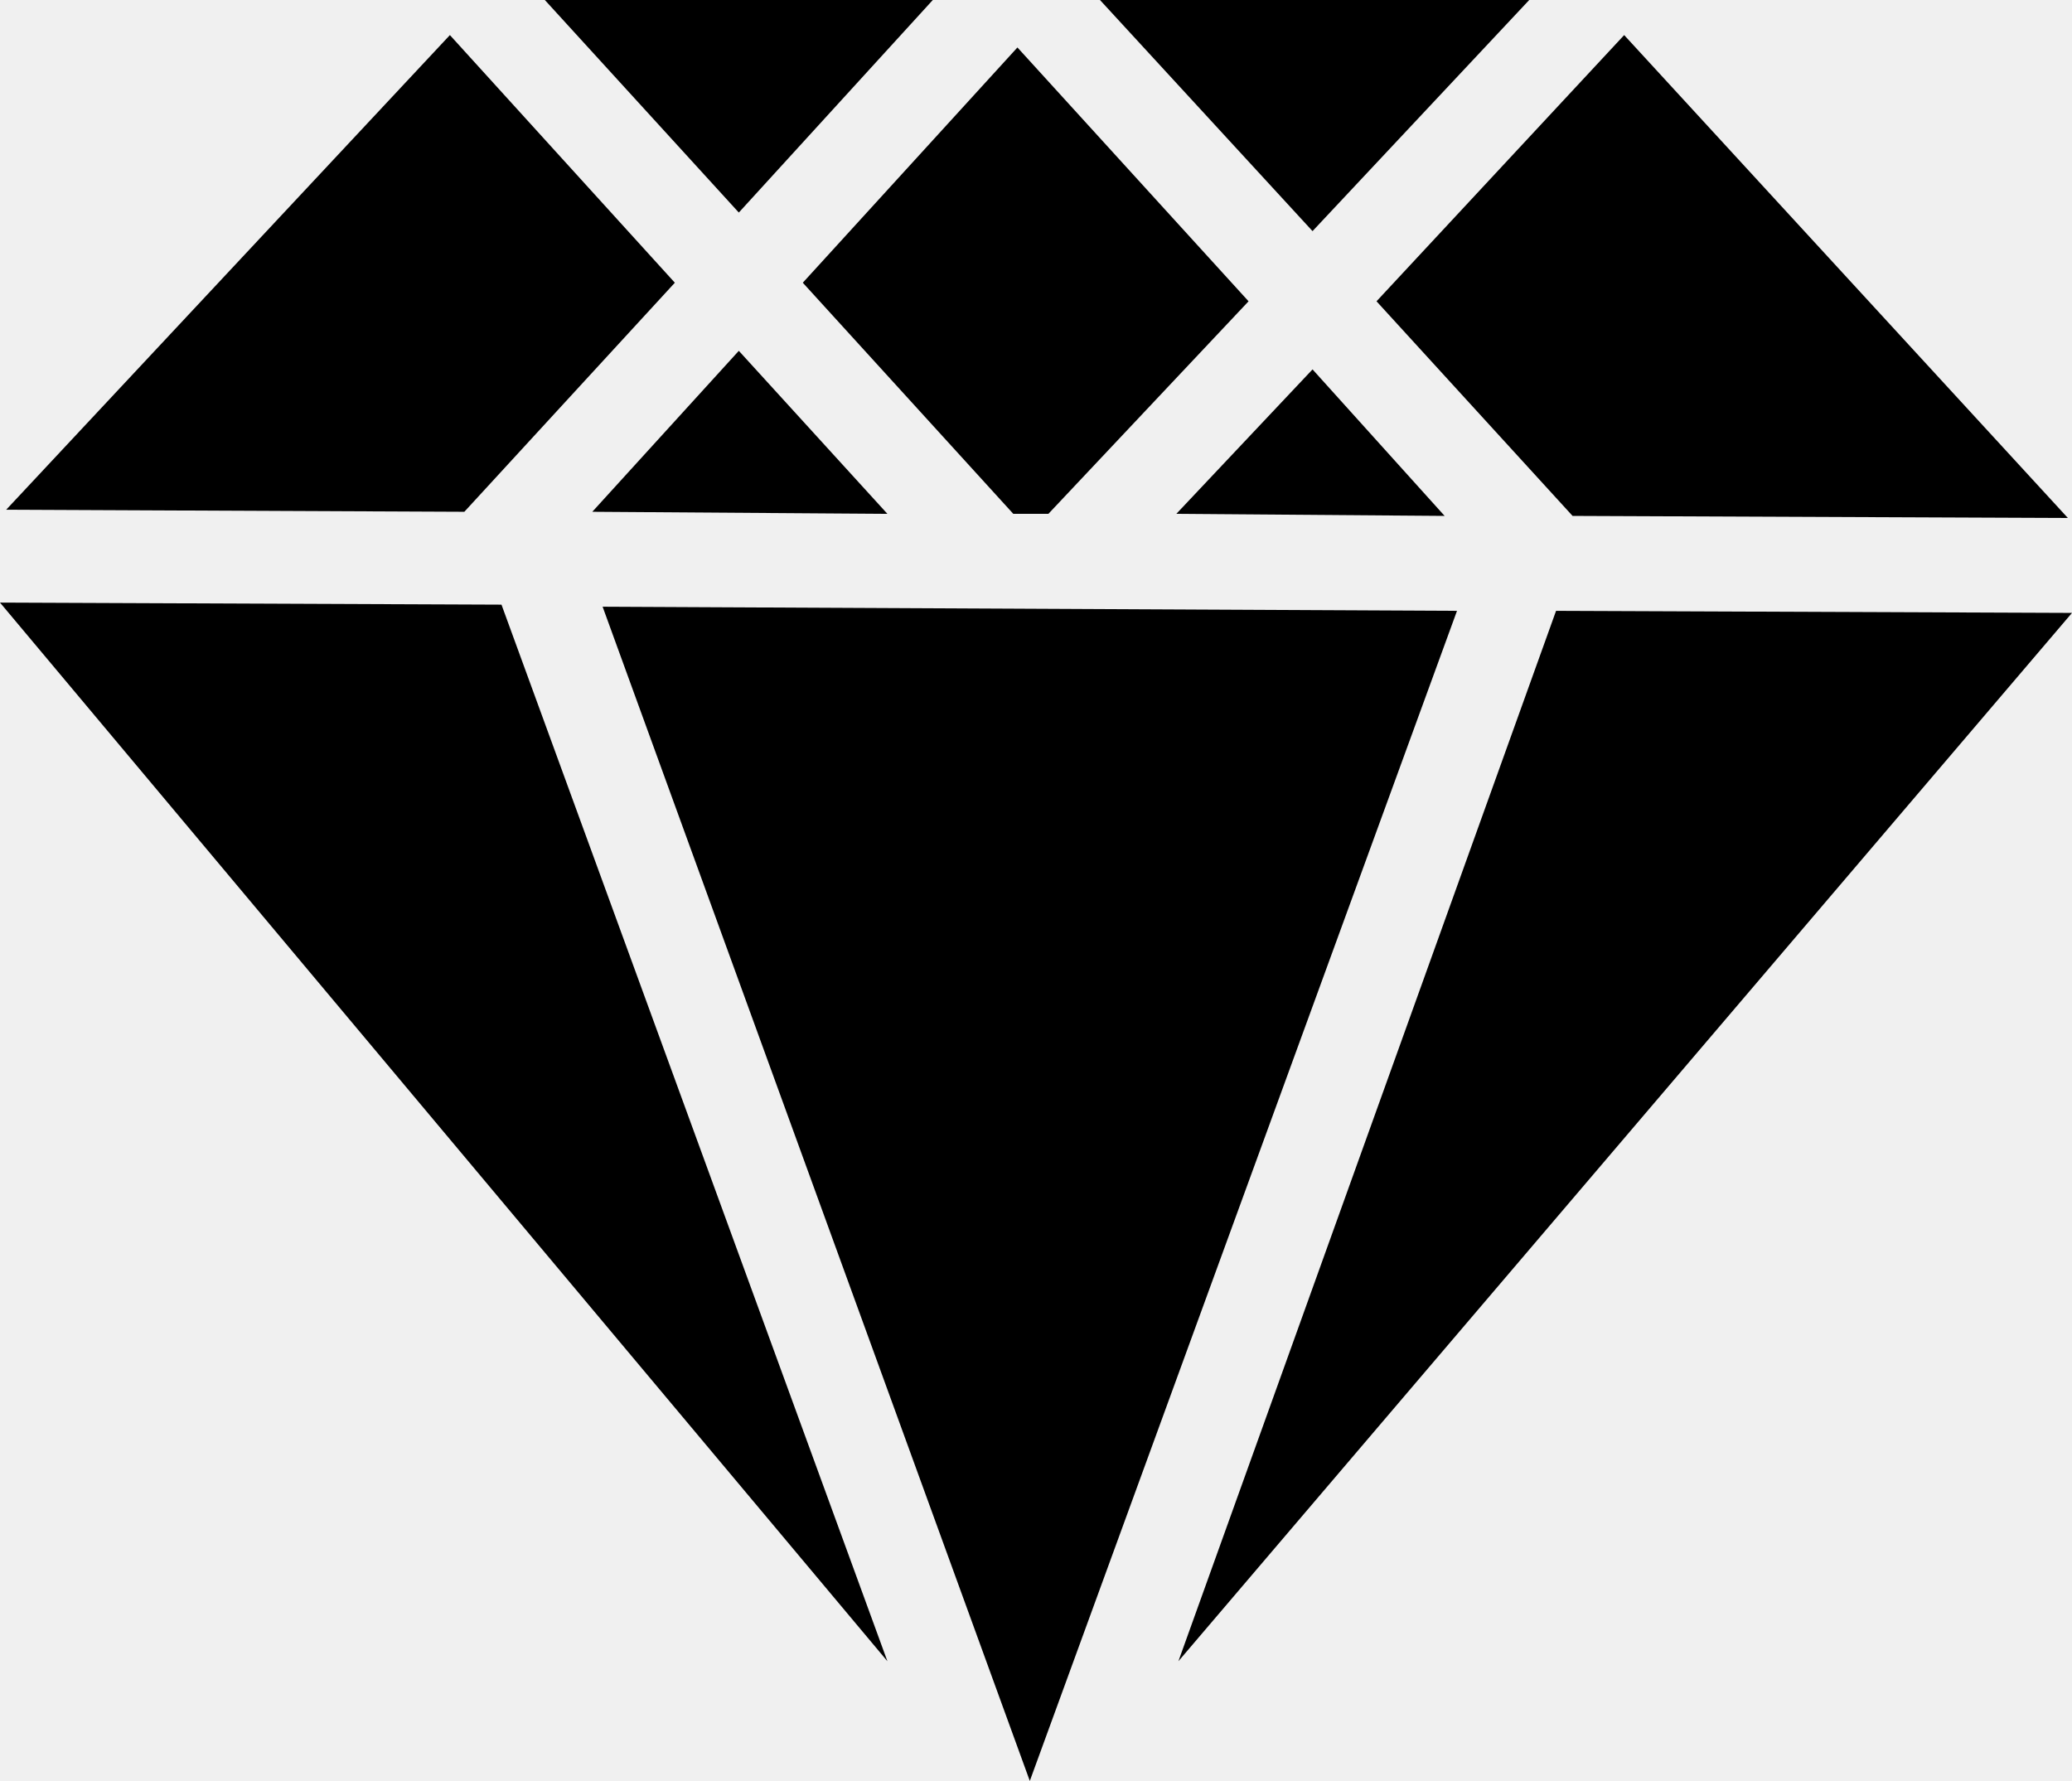
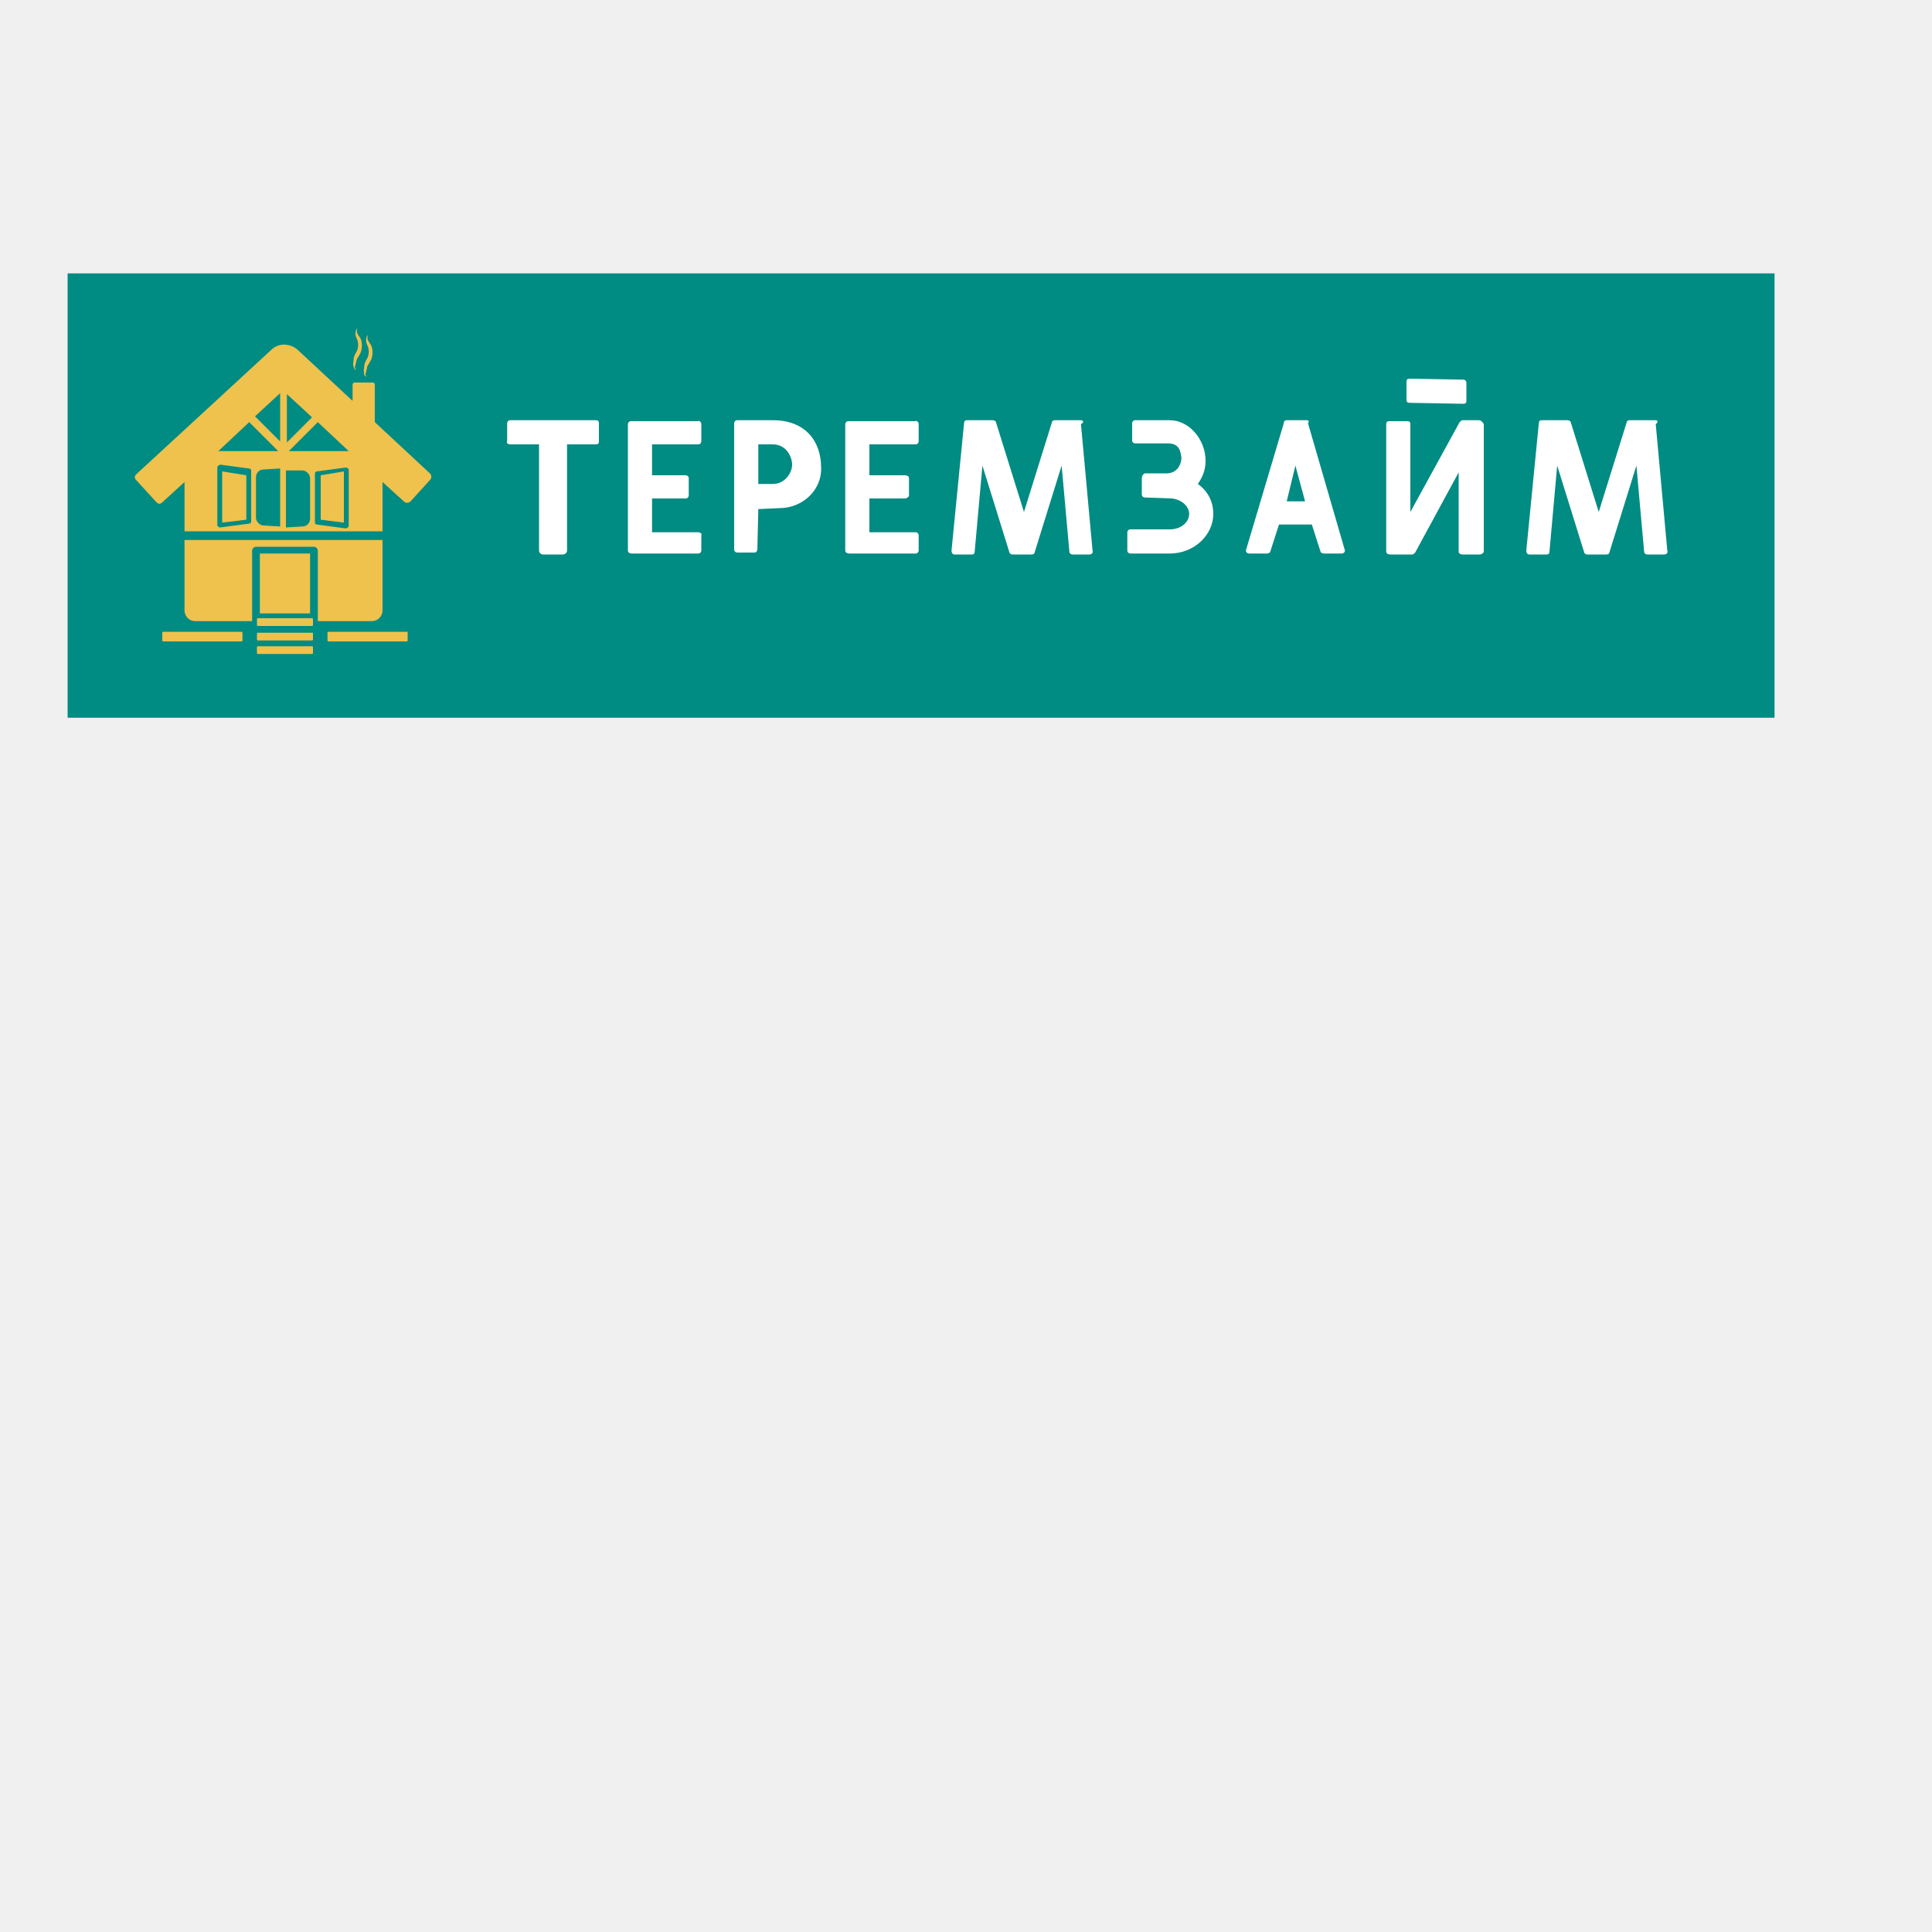
- <svg xmlns="http://www.w3.org/2000/svg" version="1.1" id="Слой_1" x="0px" y="0px" viewBox="0 0 100.4 86.3" style="enable-background:new 0 0 100.4 86.3;" xml:space="preserve">
+ <svg xmlns="http://www.w3.org/2000/svg" version="1.1" id="Слой_1" x="0px" y="0px" viewBox="0 0 200 200" style="enable-background:new 0 0 200 200;" xml:space="preserve">
+   <style type="text/css">
+ 	.st0{fill:#008B83;}
+ 	.st1{fill:#EFC14D;}
+ 	.st2{fill:#FFFFFF;}
+ </style>
+   <rect x="7" y="28.3" class="st0" width="176.7" height="46" />
  <g>
    <g>
-       <polygon points="74.1,0 53.3,0 63.6,11.2   " />
-       <polygon points="45.2,0 26.4,0 35.8,10.3   " />
-       <g>
-         <polygon points="70,25 63.6,17.9 57,24.9    " />
-         <polygon points="50.8,24.9 60.5,14.6 49.3,2.3 38.9,13.7 49.1,24.9    " />
-         <polygon points="100.2,25.1 78.7,1.7 66.7,14.6 76.2,25    " />
-         <polygon points="22.5,24.8 32.7,13.7 21.8,1.7 0.3,24.7    " />
-         <polygon points="43,24.9 35.8,17 28.7,24.8    " />
-       </g>
-       <g>
-         <polygon points="57.1,80.5 100.4,29.7 75.4,29.6    " />
-       </g>
+       <path class="st1" d="M19.1,49.9V55h20.5v-5.1l2.2,2c0.2,0.2,0.5,0.2,0.7,0l2-2.2c0.2-0.2,0.2-0.5,0-0.7l-5.7-5.3v-3.9    c0-0.1-0.1-0.2-0.2-0.2h-1.9c-0.1,0-0.2,0.1-0.2,0.2v1.7l-5.7-5.3c-0.8-0.7-2-0.7-2.7,0L14.1,49.1c-0.2,0.2-0.2,0.4,0,0.6l2.1,2.3    c0.2,0.2,0.4,0.2,0.6,0L19.1,49.9z M26,54c0,0.1-0.1,0.2-0.2,0.2l-3,0.4c0,0,0,0,0,0c-0.1,0-0.1,0-0.2-0.1c-0.1,0-0.1-0.1-0.1-0.2    v-5.9c0-0.1,0-0.1,0.1-0.2c0.1,0,0.1-0.1,0.2-0.1l3,0.4c0.1,0,0.2,0.1,0.2,0.2V54z M22.6,46.7l3.2-3l3,3H22.6z M29,54.5l-1.7-0.1    c-0.4,0-0.8-0.4-0.8-0.8v-4.2c0-0.4,0.3-0.8,0.8-0.8l1.7-0.1V54.5z M32.1,53.7c0,0.4-0.3,0.8-0.8,0.8l-1.7,0.1v-5.9l1.7,0    c0.4,0,0.8,0.4,0.8,0.8V53.7z M36.1,54.4c0,0.1,0,0.1-0.1,0.2c0,0-0.1,0.1-0.2,0.1c0,0,0,0,0,0l-3-0.4c-0.1,0-0.2-0.1-0.2-0.2    v-5.1c0-0.1,0.1-0.2,0.2-0.2l3-0.4c0.1,0,0.1,0,0.2,0.1c0.1,0,0.1,0.1,0.1,0.2V54.4z M29.9,46.7l3-3l3.2,3H29.9z M32.3,43.2    l-2.6,2.6v-5L32.3,43.2z M29,40.7v5l-2.6-2.6L29,40.7z" />
+       <polygon class="st1" points="33.2,53.8 35.6,54.1 35.6,48.8 33.2,49.2   " />
+       <polygon class="st1" points="23,54.1 25.5,53.8 25.5,49.2 23,48.8   " />
+       <rect x="26.9" y="57.3" class="st1" width="5.2" height="6.2" />
+       <path class="st1" d="M38.5,64.3c0.6,0,1.1-0.5,1.1-1.1v-7.3H19.1v7.3c0,0.6,0.5,1.1,1.1,1.1h5.9l0-7.3c0-0.2,0.2-0.4,0.4-0.4h6    c0.2,0,0.4,0.2,0.4,0.4v7.3H38.5z" />
+       <path class="st1" d="M32.3,64h-5.6c-0.1,0-0.1,0.1-0.1,0.1v0.6c0,0.1,0.1,0.1,0.1,0.1h5.6c0.1,0,0.1-0.1,0.1-0.1v-0.6    C32.4,64.1,32.4,64,32.3,64z" />
+       <path class="st1" d="M32.3,65.5h-5.6c-0.1,0-0.1,0.1-0.1,0.1v0.6c0,0.1,0.1,0.1,0.1,0.1h5.6c0.1,0,0.1-0.1,0.1-0.1v-0.6    C32.4,65.5,32.4,65.5,32.3,65.5z" />
+       <path class="st1" d="M42.1,65.4H34c-0.1,0-0.1,0.1-0.1,0.1v0.8c0,0.1,0.1,0.1,0.1,0.1h8.1c0.1,0,0.1-0.1,0.1-0.1v-0.8    C42.2,65.4,42.2,65.4,42.1,65.4z" />
+       <path class="st1" d="M25,65.4h-8.1c-0.1,0-0.1,0.1-0.1,0.1v0.8c0,0.1,0.1,0.1,0.1,0.1H25c0.1,0,0.1-0.1,0.1-0.1v-0.8    C25.1,65.4,25,65.4,25,65.4z" />
+       <path class="st1" d="M32.3,66.9h-5.6c-0.1,0-0.1,0.1-0.1,0.1v0.6c0,0.1,0.1,0.1,0.1,0.1h5.6c0.1,0,0.1-0.1,0.1-0.1v-0.6    C32.4,67,32.4,66.9,32.3,66.9z" />
+       <path class="st1" d="M38,39c-0.2-0.1-0.2-0.3-0.1-0.5c0-0.2,0.1-0.3,0.1-0.5c0.1-0.3,0.4-0.6,0.5-1c0.1-0.4,0.1-0.9-0.1-1.3    c-0.2-0.3-0.5-0.6-0.3-1c-0.2,0.1-0.2,0.4-0.2,0.6c0,0.2,0.1,0.4,0.2,0.6c0.1,0.3,0.1,0.7,0,1c-0.1,0.3-0.4,0.6-0.4,1.1    c0,0.2-0.1,0.4,0,0.6C37.6,38.7,37.8,39,38,39z" />
+       <path class="st1" d="M36.9,38.3c-0.2-0.1-0.2-0.3-0.1-0.5c0-0.2,0.1-0.3,0.1-0.5c0.1-0.3,0.4-0.6,0.5-1c0.1-0.4,0.1-0.9-0.1-1.3    c-0.2-0.3-0.5-0.6-0.3-1c-0.2,0.1-0.2,0.4-0.2,0.6c0,0.2,0.1,0.4,0.2,0.6c0.1,0.3,0.1,0.7,0,1c-0.1,0.3-0.4,0.6-0.4,1.1    c0,0.2-0.1,0.4,0,0.6C36.6,38.1,36.7,38.3,36.9,38.3z" />
    </g>
    <g>
-       <polygon points="24.3,29.3 0,29.2 43,80.5   " />
-       <polygon points="29.2,29.4 49.9,86.3 70.6,29.6   " />
+       <path class="st2" d="M118.2,49.5l0,1.7c0,0.2,0.2,0.3,0.3,0.3l2.8,0.1c1,0.1,1.8,0.8,1.8,1.6c0,0.9-0.9,1.6-2,1.6h-4.1    c-0.2,0-0.3,0.2-0.3,0.3V57c0,0.2,0.2,0.3,0.3,0.3h4.1c2.5,0,4.5-1.9,4.5-4.1c0-1.3-0.6-2.4-1.6-3.1c0.4-0.6,0.8-1.3,0.8-2.4    c0-2.2-1.7-4.2-3.7-4.2h-3.6c-0.2,0-0.3,0.2-0.3,0.3v1.8c0,0.2,0.2,0.3,0.3,0.3h3.4c1.2,0,1.3,0.8,1.4,1.5c0,0.5-0.3,1.5-1.4,1.6    l-2.4,0C118.3,49.1,118.2,49.3,118.2,49.5" />
+       <g>
+         <path class="st2" d="M52.8,46h3l0,11c0,0.2,0.2,0.4,0.4,0.4h2.1c0.2,0,0.4-0.2,0.4-0.4l0-11h3c0.2,0,0.3-0.1,0.3-0.3v-1.9     c0-0.2-0.1-0.3-0.3-0.3h-8.9c-0.2,0-0.3,0.2-0.3,0.3v1.8C52.4,45.9,52.6,46,52.8,46z" />
+         <path class="st2" d="M72.3,55.1l-4.8,0v-3.5h3.5c0.2,0,0.3-0.2,0.3-0.3v-1.8c0-0.2-0.2-0.3-0.3-0.3h-3.5V46h4.8     c0.2,0,0.3-0.2,0.3-0.3v-1.8c0-0.2-0.2-0.4-0.4-0.3l-6.9,0c-0.2,0-0.3,0.2-0.3,0.3L65,57c0,0.2,0.2,0.3,0.4,0.3h6.9     c0.2,0,0.3-0.2,0.3-0.3l0-1.6C72.7,55.3,72.5,55.1,72.3,55.1z" />
+         <path class="st2" d="M94.8,55.1l-4.8,0v-3.5h3.7c0.2,0,0.4-0.2,0.4-0.3v-1.8c0-0.2-0.2-0.3-0.4-0.3H90V46h4.8     c0.2,0,0.3-0.2,0.3-0.3v-1.8c0-0.2-0.2-0.4-0.4-0.3l-6.9,0c-0.2,0-0.3,0.2-0.3,0.3l0,13.1c0,0.2,0.2,0.3,0.4,0.3h6.9     c0.2,0,0.3-0.2,0.3-0.3l0-1.6C95.1,55.3,95,55.1,94.8,55.1z" />
+         <path class="st2" d="M78.5,52.7l2.2-0.1c2.4,0,4.4-1.9,4.3-4.2c0-2.7-1.6-4.9-5-4.9h-3.7c-0.2,0-0.3,0.2-0.3,0.3l0,8.3l0,4.8     c0,0.2,0.2,0.3,0.3,0.3h1.8c0.2,0,0.3-0.2,0.3-0.3L78.5,52.7z M82,48.1c0,0.8-0.7,2-2,2h-1.5V46H80C81.4,46,82,47.3,82,48.1z" />
+         <path class="st2" d="M111.9,43.5h-2.7c-0.2,0-0.3,0.1-0.3,0.2l-2.9,9.3l-2.9-9.3c0-0.1-0.2-0.2-0.3-0.2h-2.7     c-0.2,0-0.3,0.1-0.3,0.3L98.5,57c0,0.2,0.1,0.4,0.3,0.4h1.8c0.2,0,0.3-0.1,0.3-0.3l0.8-8.9l2.8,9c0,0.1,0.2,0.2,0.3,0.2h2     c0.2,0,0.3-0.1,0.3-0.2l2.8-9l0.8,8.9c0,0.2,0.2,0.3,0.3,0.3h1.8c0.2,0,0.4-0.2,0.3-0.4l-1.2-13.1     C112.3,43.7,112.1,43.5,111.9,43.5z" />
+         <path class="st2" d="M171.4,43.5h-2.7c-0.2,0-0.3,0.1-0.3,0.2l-2.9,9.3l-2.9-9.3c0-0.1-0.2-0.2-0.3-0.2h-2.7     c-0.2,0-0.3,0.1-0.3,0.3L158,57c0,0.2,0.1,0.4,0.3,0.4h1.8c0.2,0,0.3-0.1,0.3-0.3l0.8-8.9l2.8,9c0,0.1,0.2,0.2,0.3,0.2h2     c0.2,0,0.3-0.1,0.3-0.2l2.8-9l0.8,8.9c0,0.2,0.2,0.3,0.3,0.3h1.8c0.2,0,0.4-0.2,0.3-0.4l-1.2-13.1     C171.7,43.7,171.6,43.5,171.4,43.5z" />
+         <path class="st2" d="M135.3,43.5h-2.1c-0.2,0-0.3,0.1-0.3,0.3L129,56.9c-0.1,0.2,0.1,0.4,0.3,0.4l1.9,0c0.1,0,0.3-0.1,0.3-0.2     l0.9-2.8h3.4l0.9,2.8c0,0.1,0.2,0.2,0.3,0.2h1.9c0.2,0,0.4-0.2,0.3-0.4l-3.8-13.1C135.6,43.6,135.4,43.5,135.3,43.5z M133.2,51.9     l0.9-3.7l1,3.7H133.2z" />
+         <path class="st2" d="M153.1,43.5h-1.7c-0.1,0-0.2,0.1-0.3,0.2L146,53l0-9.1c0-0.2-0.1-0.3-0.3-0.3h-1.9c-0.2,0-0.3,0.1-0.3,0.3     l0,13.2c0,0.2,0.2,0.3,0.4,0.3h2.3c0.1,0,0.2-0.1,0.3-0.2l4.5-8.3l0,8.2c0,0.2,0.2,0.3,0.4,0.3h1.8c0.2,0,0.4-0.2,0.4-0.3V43.9     C153.5,43.7,153.3,43.5,153.1,43.5z" />
+         <path class="st2" d="M151.5,39.3l-5.6-0.1c-0.2,0-0.3,0.1-0.3,0.3l0,1.9c0,0.2,0.1,0.3,0.3,0.3l5.6,0.1c0.2,0,0.3-0.1,0.3-0.3     l0-1.9C151.8,39.5,151.7,39.3,151.5,39.3z" />
+       </g>
    </g>
  </g>
</svg>
